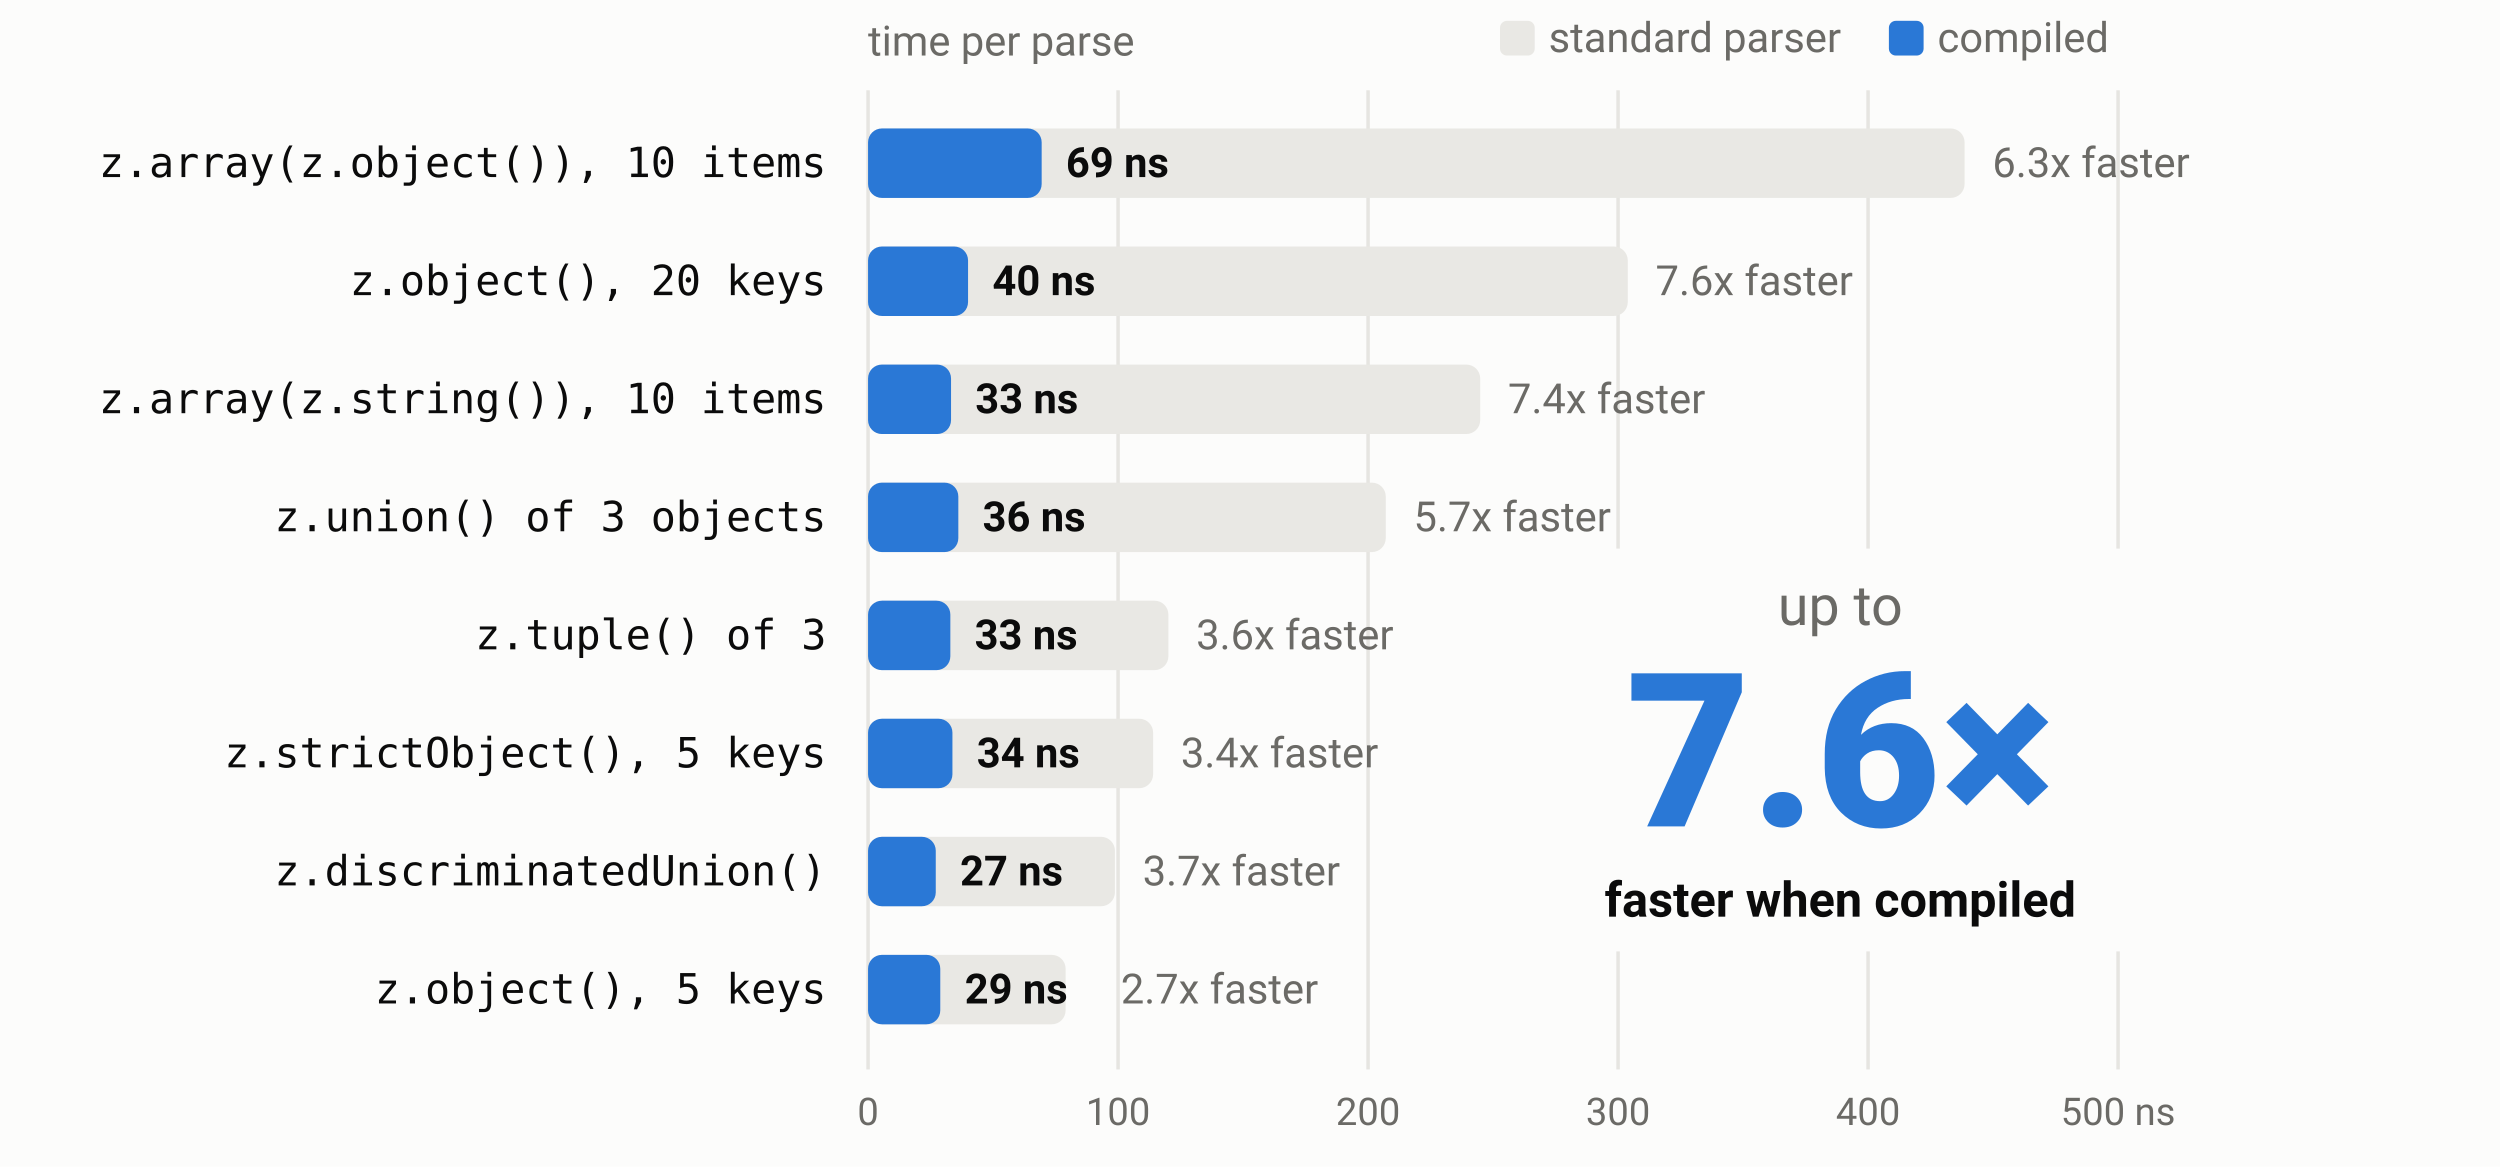
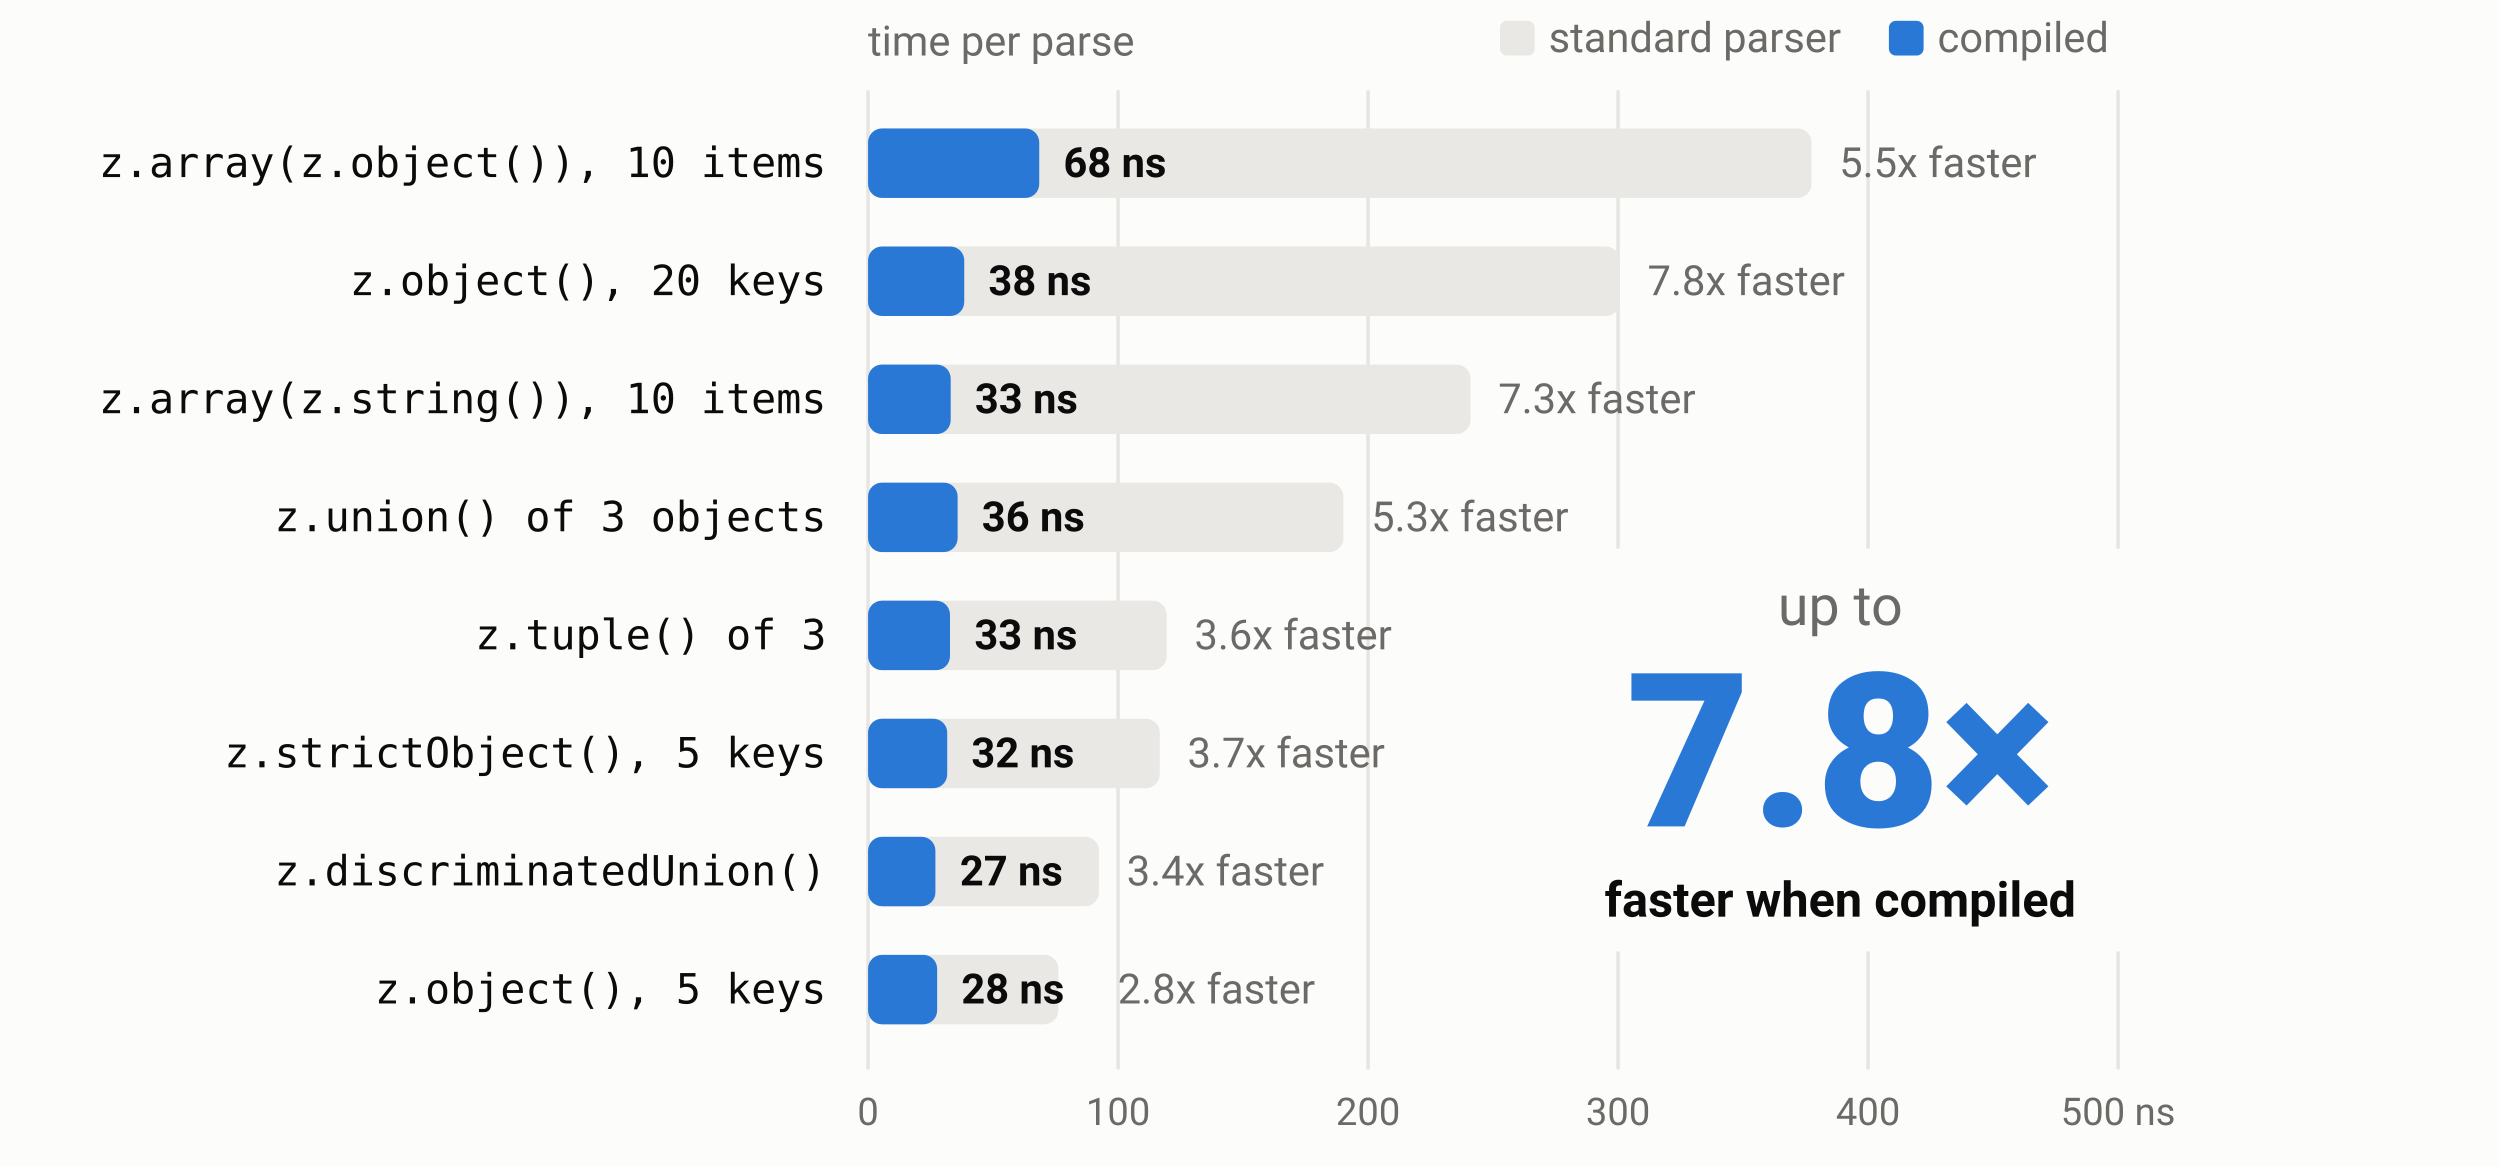
<svg xmlns="http://www.w3.org/2000/svg" width="720" height="336" viewBox="0 0 720 336" font-family="ui-sans-serif, system-ui, -apple-system, Segoe UI, Roboto, sans-serif" font-size="13">
  <rect x="0" y="0" width="720" height="336" fill="#fcfcfb" />
  <text x="250" y="16" fill="#6b6a66" font-size="12">time per parse</text>
  <rect x="432" y="6" width="10" height="10" rx="2" fill="#e9e8e4" />
  <text x="446" y="15" fill="#6b6a66" font-size="12">standard parser</text>
  <rect x="544" y="6" width="10" height="10" rx="2" fill="#2a78d6" />
  <text x="558" y="15" fill="#6b6a66" font-size="12">compiled</text>
  <line x1="250.0" y1="26" x2="250.0" y2="308" stroke="#e6e5e1" stroke-width="1" />
  <text x="250.0" y="324" text-anchor="middle" fill="#6b6a66" font-size="11">0</text>
  <line x1="322.0" y1="26" x2="322.0" y2="308" stroke="#e6e5e1" stroke-width="1" />
  <text x="322.0" y="324" text-anchor="middle" fill="#6b6a66" font-size="11">100</text>
  <line x1="394.0" y1="26" x2="394.0" y2="308" stroke="#e6e5e1" stroke-width="1" />
  <text x="394.0" y="324" text-anchor="middle" fill="#6b6a66" font-size="11">200</text>
  <line x1="466.0" y1="26" x2="466.0" y2="158" stroke="#e6e5e1" stroke-width="1" />
  <line x1="466.0" y1="274" x2="466.0" y2="308" stroke="#e6e5e1" stroke-width="1" />
  <text x="466.0" y="324" text-anchor="middle" fill="#6b6a66" font-size="11">300</text>
  <line x1="538.0" y1="26" x2="538.0" y2="158" stroke="#e6e5e1" stroke-width="1" />
  <line x1="538.0" y1="274" x2="538.0" y2="308" stroke="#e6e5e1" stroke-width="1" />
  <text x="538.0" y="324" text-anchor="middle" fill="#6b6a66" font-size="11">400</text>
  <line x1="610.0" y1="26" x2="610.0" y2="158" stroke="#e6e5e1" stroke-width="1" />
  <line x1="610.0" y1="274" x2="610.0" y2="308" stroke="#e6e5e1" stroke-width="1" />
  <text x="610.0" y="324" text-anchor="middle" fill="#6b6a66" font-size="11">500 ns</text>
  <text x="238" y="51" text-anchor="end" fill="#0b0b0b" font-family="ui-monospace, SFMono-Regular, Menlo, monospace" font-size="12">z.array(z.object()), 10 items</text>
-   <rect x="250" y="37" width="315.8" height="20" rx="4" fill="#e9e8e4" />
-   <rect x="250" y="37" width="50.0" height="20" rx="4" fill="#2a78d6" />
-   <text x="306.983" y="51" fill="#0b0b0b" font-weight="700" font-size="12">69 ns</text>
-   <text x="573.8" y="51" fill="#6b6a66" font-size="12">6.3x faster</text>
+   <rect x="250" y="37" width="271.7" height="20" rx="4" fill="#e9e8e4" />
+   <rect x="250" y="37" width="49.3" height="20" rx="4" fill="#2a78d6" />
+   <text x="306.264" y="51" fill="#0b0b0b" font-weight="700" font-size="12">68 ns</text>
+   <text x="529.7" y="51" fill="#6b6a66" font-size="12">5.5x faster</text>
  <text x="238" y="85" text-anchor="end" fill="#0b0b0b" font-family="ui-monospace, SFMono-Regular, Menlo, monospace" font-size="12">z.object(), 20 keys</text>
-   <rect x="250" y="71" width="218.8" height="20" rx="4" fill="#e9e8e4" />
-   <rect x="250" y="71" width="28.8" height="20" rx="4" fill="#2a78d6" />
-   <text x="285.823" y="85" fill="#0b0b0b" font-weight="700" font-size="12">40 ns</text>
-   <text x="476.8" y="85" fill="#6b6a66" font-size="12">7.6x faster</text>
+   <rect x="250" y="71" width="216.5" height="20" rx="4" fill="#e9e8e4" />
+   <rect x="250" y="71" width="27.7" height="20" rx="4" fill="#2a78d6" />
+   <text x="284.66" y="85" fill="#0b0b0b" font-weight="700" font-size="12">38 ns</text>
+   <text x="474.5" y="85" fill="#6b6a66" font-size="12">7.8x faster</text>
  <text x="238" y="119" text-anchor="end" fill="#0b0b0b" font-family="ui-monospace, SFMono-Regular, Menlo, monospace" font-size="12">z.array(z.string()), 10 items</text>
-   <rect x="250" y="105" width="176.3" height="20" rx="4" fill="#e9e8e4" />
-   <rect x="250" y="105" width="23.9" height="20" rx="4" fill="#2a78d6" />
-   <text x="280.885" y="119" fill="#0b0b0b" font-weight="700" font-size="12">33 ns</text>
-   <text x="434.3" y="119" fill="#6b6a66" font-size="12">7.4x faster</text>
+   <rect x="250" y="105" width="173.5" height="20" rx="4" fill="#e9e8e4" />
+   <rect x="250" y="105" width="23.8" height="20" rx="4" fill="#2a78d6" />
+   <text x="280.774" y="119" fill="#0b0b0b" font-weight="700" font-size="12">33 ns</text>
+   <text x="431.5" y="119" fill="#6b6a66" font-size="12">7.3x faster</text>
  <text x="238" y="153" text-anchor="end" fill="#0b0b0b" font-family="ui-monospace, SFMono-Regular, Menlo, monospace" font-size="12">z.union() of 3 objects</text>
-   <rect x="250" y="139" width="149.1" height="20" rx="4" fill="#e9e8e4" />
-   <rect x="250" y="139" width="26.0" height="20" rx="4" fill="#2a78d6" />
-   <text x="282.988" y="153" fill="#0b0b0b" font-weight="700" font-size="12">36 ns</text>
-   <text x="407.1" y="153" fill="#6b6a66" font-size="12">5.7x faster</text>
+   <rect x="250" y="139" width="136.9" height="20" rx="4" fill="#e9e8e4" />
+   <rect x="250" y="139" width="25.8" height="20" rx="4" fill="#2a78d6" />
+   <text x="282.76" y="153" fill="#0b0b0b" font-weight="700" font-size="12">36 ns</text>
+   <text x="394.9" y="153" fill="#6b6a66" font-size="12">5.3x faster</text>
  <text x="238" y="187" text-anchor="end" fill="#0b0b0b" font-family="ui-monospace, SFMono-Regular, Menlo, monospace" font-size="12">z.tuple() of 3</text>
-   <rect x="250" y="173" width="86.5" height="20" rx="4" fill="#e9e8e4" />
-   <rect x="250" y="173" width="23.7" height="20" rx="4" fill="#2a78d6" />
-   <text x="280.696" y="187" fill="#0b0b0b" font-weight="700" font-size="12">33 ns</text>
-   <text x="344.5" y="187" fill="#6b6a66" font-size="12">3.6x faster</text>
+   <rect x="250" y="173" width="86.0" height="20" rx="4" fill="#e9e8e4" />
+   <rect x="250" y="173" width="23.6" height="20" rx="4" fill="#2a78d6" />
+   <text x="280.626" y="187" fill="#0b0b0b" font-weight="700" font-size="12">33 ns</text>
+   <text x="344.0" y="187" fill="#6b6a66" font-size="12">3.6x faster</text>
  <text x="238" y="221" text-anchor="end" fill="#0b0b0b" font-family="ui-monospace, SFMono-Regular, Menlo, monospace" font-size="12">z.strictObject(), 5 keys</text>
-   <rect x="250" y="207" width="82.1" height="20" rx="4" fill="#e9e8e4" />
-   <rect x="250" y="207" width="24.3" height="20" rx="4" fill="#2a78d6" />
-   <text x="281.32" y="221" fill="#0b0b0b" font-weight="700" font-size="12">34 ns</text>
-   <text x="340.1" y="221" fill="#6b6a66" font-size="12">3.4x faster</text>
+   <rect x="250" y="207" width="84.0" height="20" rx="4" fill="#e9e8e4" />
+   <rect x="250" y="207" width="22.8" height="20" rx="4" fill="#2a78d6" />
+   <text x="279.752" y="221" fill="#0b0b0b" font-weight="700" font-size="12">32 ns</text>
+   <text x="342.0" y="221" fill="#6b6a66" font-size="12">3.7x faster</text>
  <text x="238" y="255" text-anchor="end" fill="#0b0b0b" font-family="ui-monospace, SFMono-Regular, Menlo, monospace" font-size="12">z.discriminatedUnion()</text>
-   <rect x="250" y="241" width="71.1" height="20" rx="4" fill="#e9e8e4" />
-   <rect x="250" y="241" width="19.5" height="20" rx="4" fill="#2a78d6" />
-   <text x="276.488" y="255" fill="#0b0b0b" font-weight="700" font-size="12">27 ns</text>
-   <text x="329.1" y="255" fill="#6b6a66" font-size="12">3.7x faster</text>
+   <rect x="250" y="241" width="66.5" height="20" rx="4" fill="#e9e8e4" />
+   <rect x="250" y="241" width="19.4" height="20" rx="4" fill="#2a78d6" />
+   <text x="276.433" y="255" fill="#0b0b0b" font-weight="700" font-size="12">27 ns</text>
+   <text x="324.5" y="255" fill="#6b6a66" font-size="12">3.4x faster</text>
  <text x="238" y="289" text-anchor="end" fill="#0b0b0b" font-family="ui-monospace, SFMono-Regular, Menlo, monospace" font-size="12">z.object(), 5 keys</text>
-   <rect x="250" y="275" width="56.9" height="20" rx="4" fill="#e9e8e4" />
-   <rect x="250" y="275" width="20.8" height="20" rx="4" fill="#2a78d6" />
-   <text x="277.833" y="289" fill="#0b0b0b" font-weight="700" font-size="12">29 ns</text>
-   <text x="322.8" y="289" fill="#6b6a66" font-size="12">2.7x faster</text>
+   <rect x="250" y="275" width="54.8" height="20" rx="4" fill="#e9e8e4" />
+   <rect x="250" y="275" width="19.9" height="20" rx="4" fill="#2a78d6" />
+   <text x="276.857" y="289" fill="#0b0b0b" font-weight="700" font-size="12">28 ns</text>
+   <text x="321.9" y="289" fill="#6b6a66" font-size="12">2.8x faster</text>
  <text x="530" y="180" text-anchor="middle" fill="#6b6a66" font-size="16">up to</text>
-   <text x="530" y="238" text-anchor="middle" fill="#2a78d6" font-weight="800" font-size="62">7.6×</text>
+   <text x="530" y="238" text-anchor="middle" fill="#2a78d6" font-weight="800" font-size="62">7.8×</text>
  <text x="530" y="264" text-anchor="middle" fill="#0b0b0b" font-weight="600" font-size="14">faster when compiled</text>
</svg>
